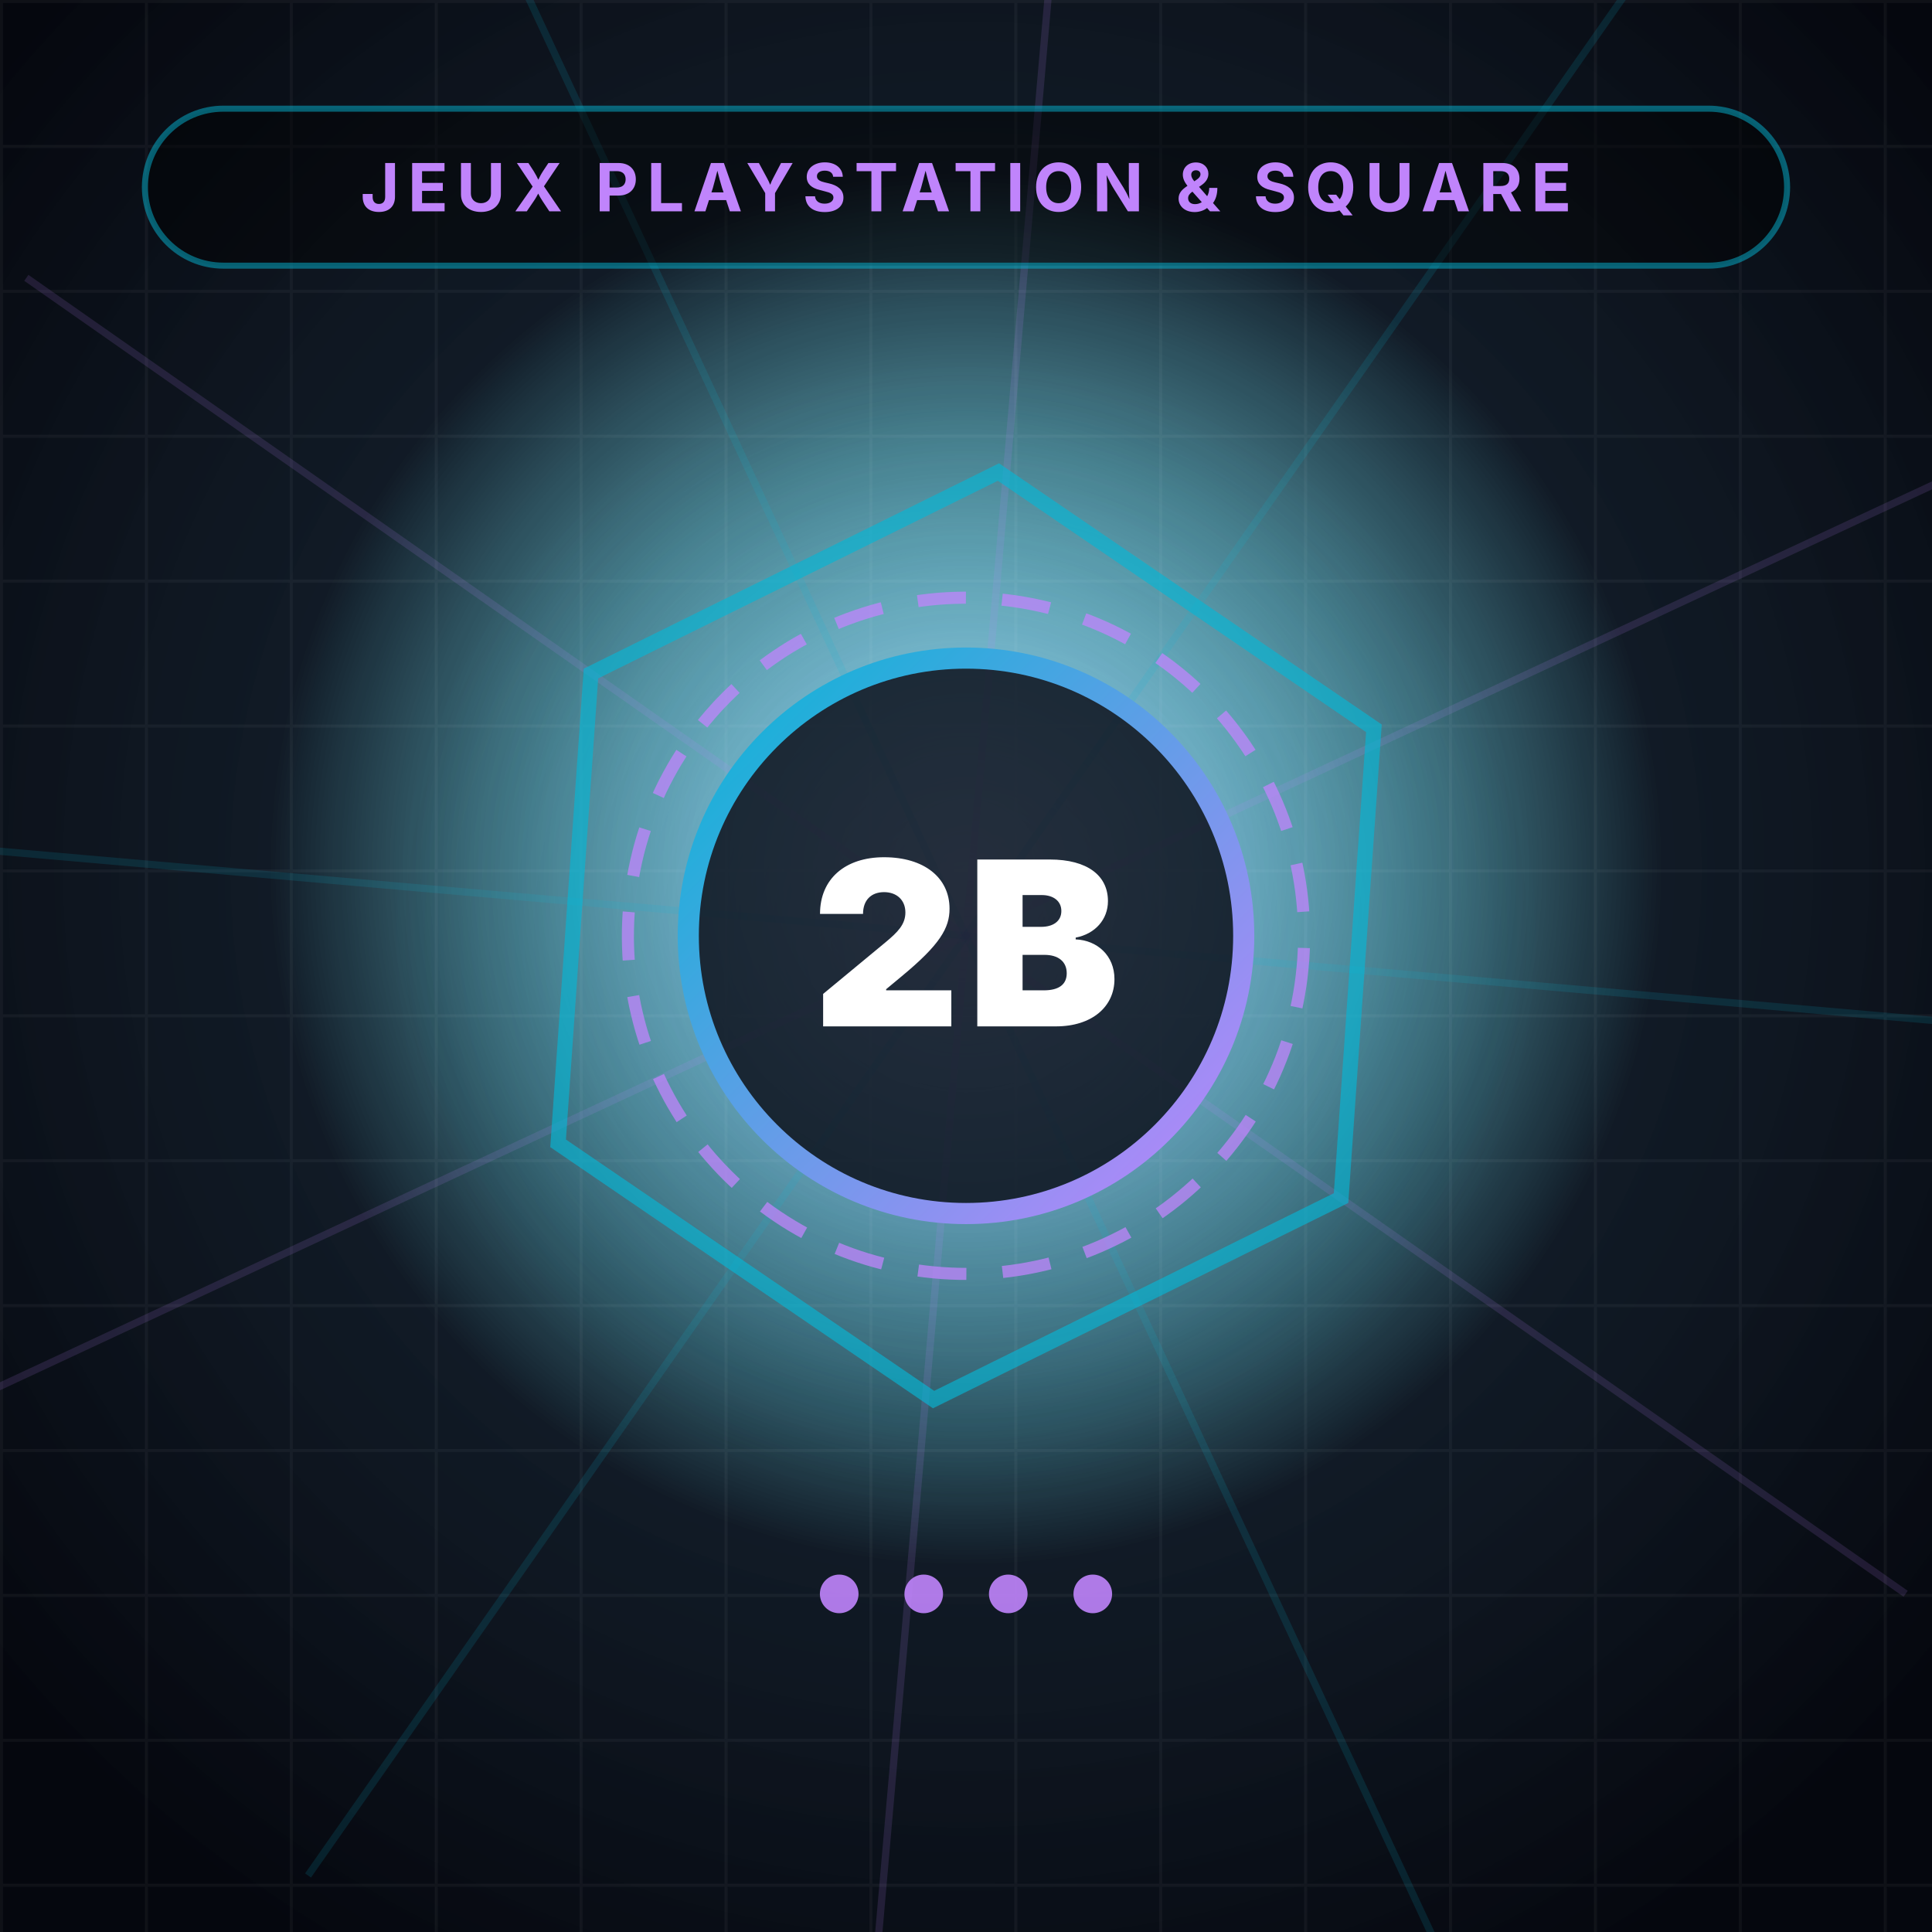
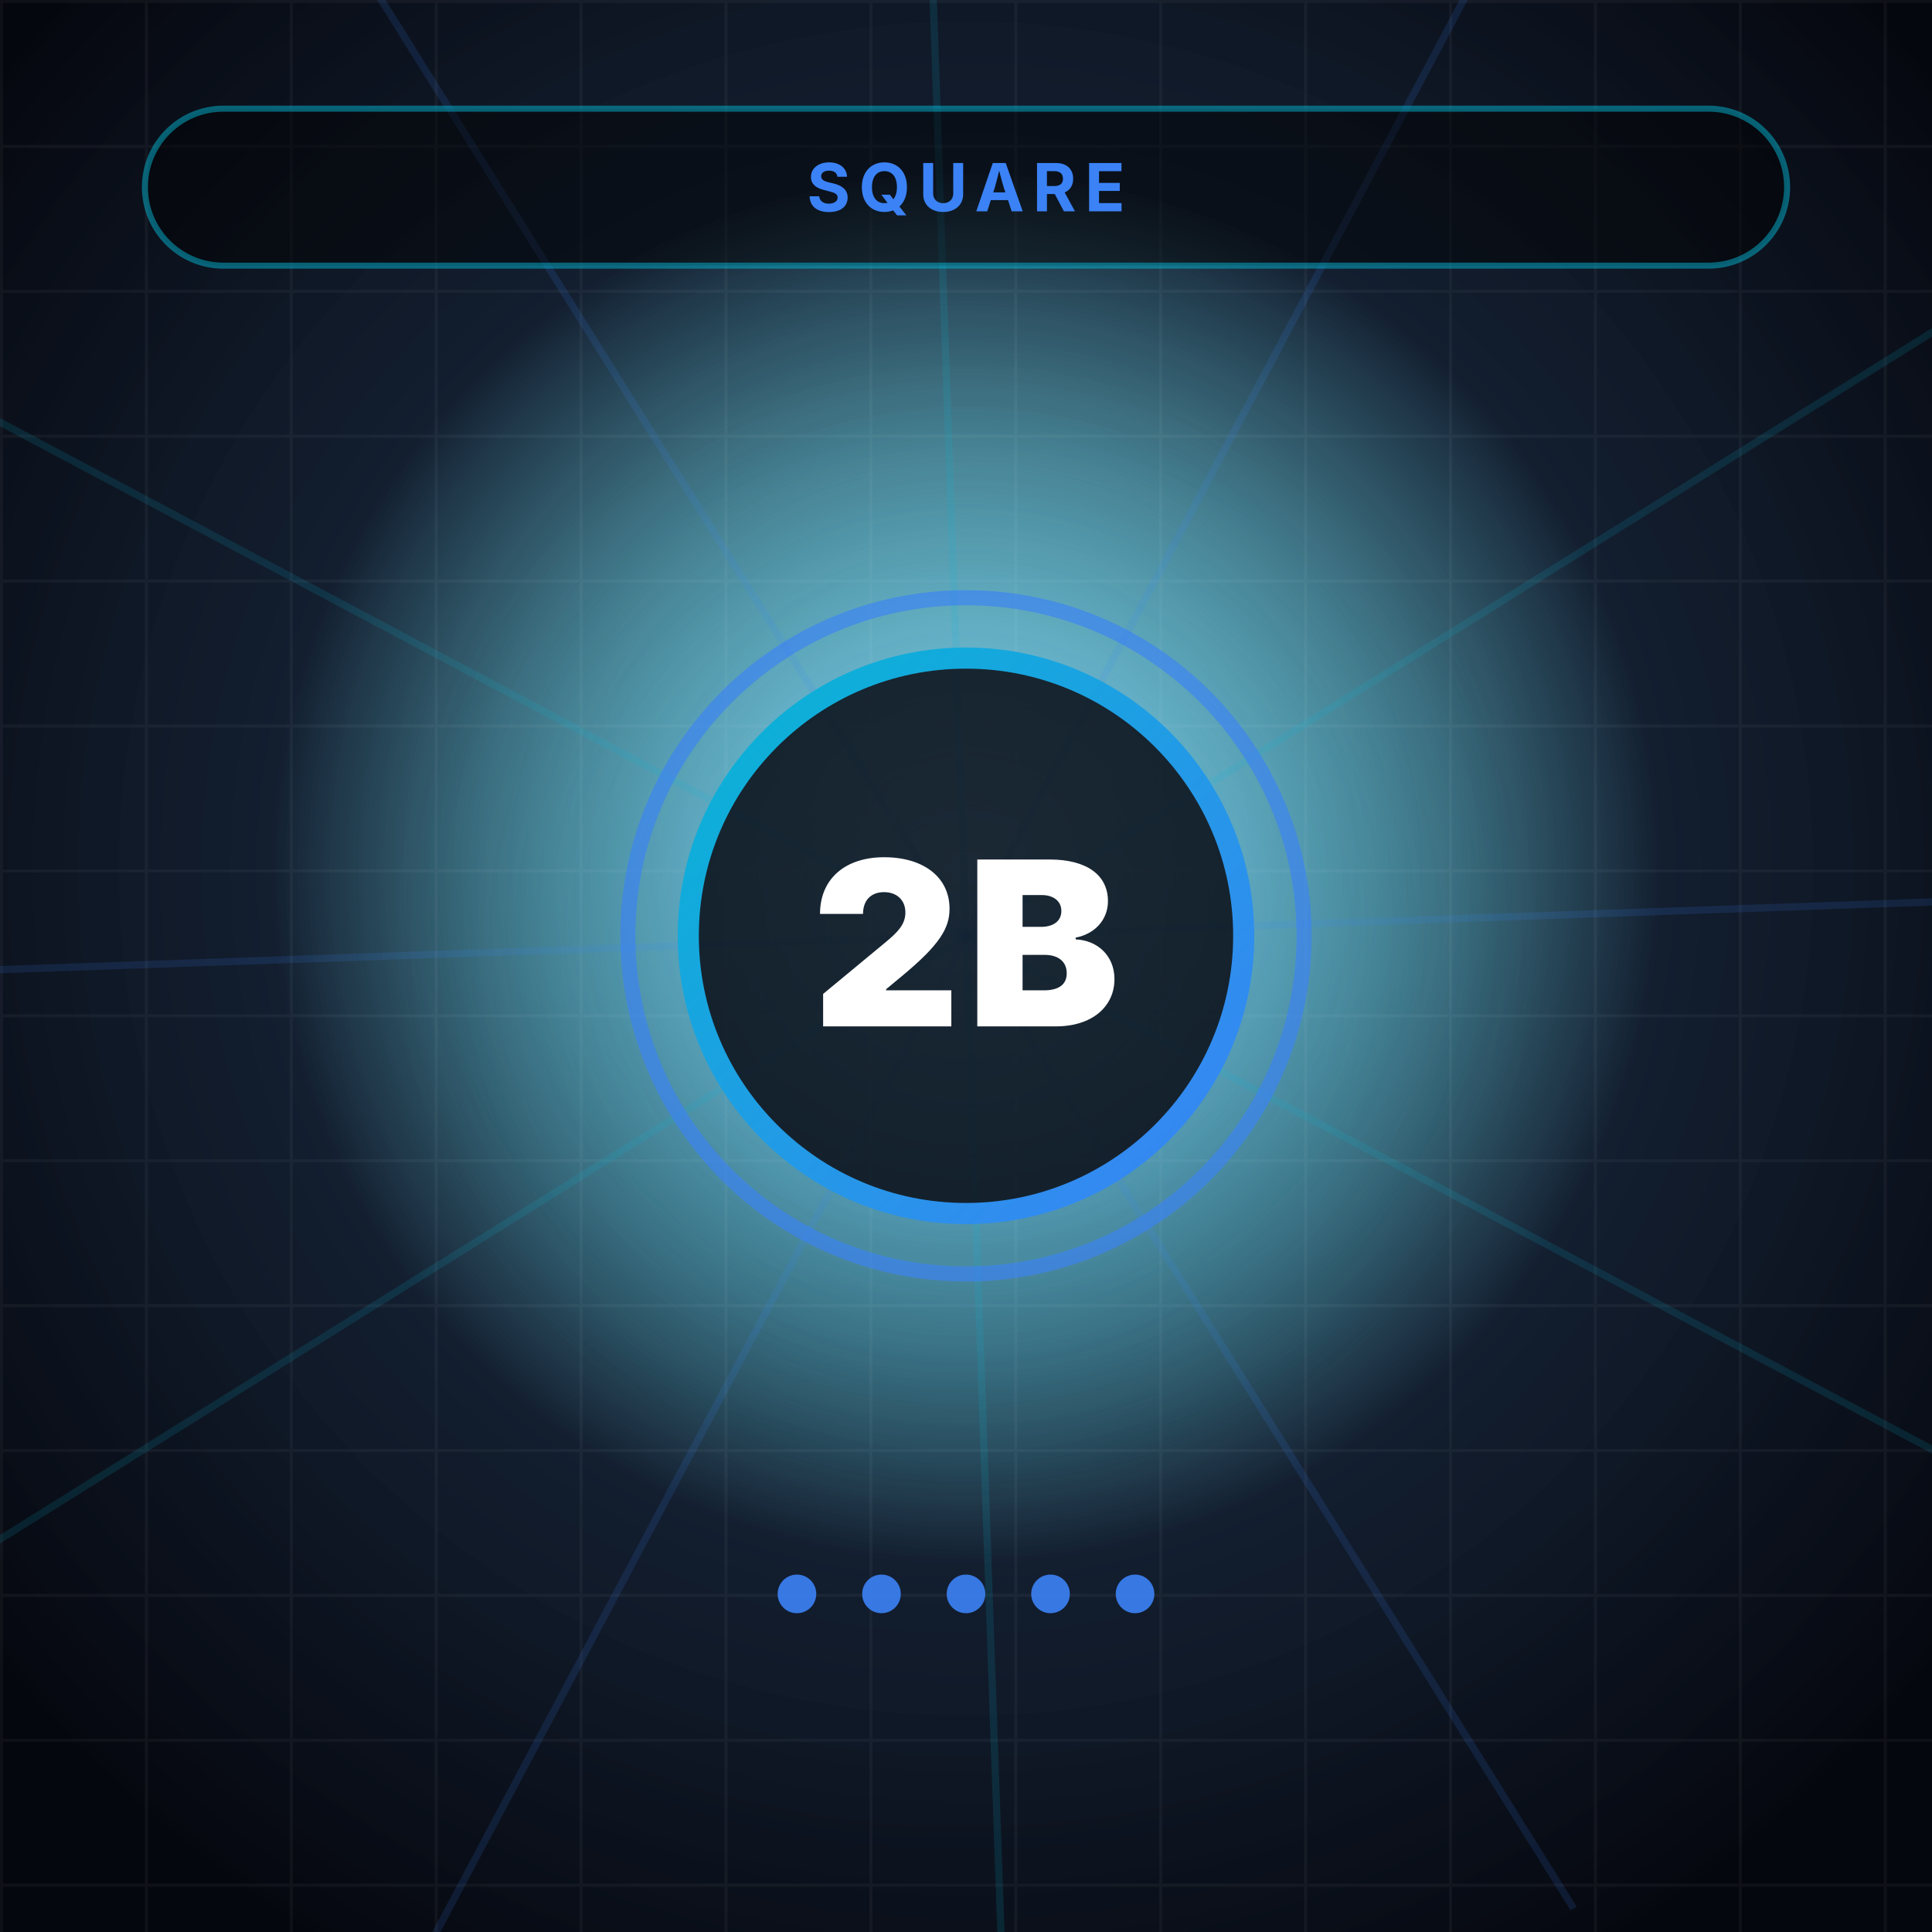
<svg xmlns="http://www.w3.org/2000/svg" viewBox="0 0 320 320" width="320" height="320">
  <defs>
    <radialGradient id="bgGrad" cx="50%" cy="45%" r="65%">
-       <stop offset="0%" stop-color="#06b6d4" stop-opacity="0.34" />
-       <stop offset="55%" stop-color="#08121e" stop-opacity="0.96" />
+       <stop offset="0%" stop-color="#06b6d4" stop-opacity="0.36" />
+       <stop offset="55%" stop-color="#0a1628" stop-opacity="0.96" />
      <stop offset="100%" stop-color="#05070e" stop-opacity="1" />
    </radialGradient>
    <radialGradient id="glow" cx="50%" cy="50%" r="50%">
-       <stop offset="0%" stop-color="#c084fc" stop-opacity="0.7" />
+       <stop offset="0%" stop-color="#3b82f6" stop-opacity="0.7" />
      <stop offset="100%" stop-color="#06b6d4" stop-opacity="0" />
    </radialGradient>
    <linearGradient id="badgeGrad" x1="0%" y1="0%" x2="100%" y2="100%">
      <stop offset="0%" stop-color="#06b6d4" />
-       <stop offset="100%" stop-color="#c084fc" />
+       <stop offset="100%" stop-color="#3b82f6" />
    </linearGradient>
    <pattern id="grid" width="24" height="24" patternUnits="userSpaceOnUse">
      <path d="M 24 0 L 0 0 0 24" fill="none" stroke="#ffffff" stroke-opacity="0.04" stroke-width="1" />
    </pattern>
  </defs>
  <rect width="320" height="320" fill="url(#bgGrad)" />
  <rect width="320" height="320" fill="url(#grid)" />
-   <g transform="rotate(1 160 155)">
-     <line x1="160" y1="155" x2="349.537" y2="168.254" stroke="#06b6d4" stroke-width="1.2" opacity="0.14" />
-     <line x1="160" y1="155" x2="317.517" y2="261.247" stroke="#c084fc" stroke-width="1.2" opacity="0.14" />
-     <line x1="160" y1="155" x2="243.291" y2="325.771" stroke="#06b6d4" stroke-width="1.2" opacity="0.14" />
-     <line x1="160" y1="155" x2="146.746" y2="344.537" stroke="#c084fc" stroke-width="1.2" opacity="0.14" />
-     <line x1="160" y1="155" x2="53.753" y2="312.517" stroke="#06b6d4" stroke-width="1.2" opacity="0.14" />
-     <line x1="160" y1="155" x2="-10.771" y2="238.291" stroke="#c084fc" stroke-width="1.2" opacity="0.14" />
-     <line x1="160" y1="155" x2="-29.537" y2="141.746" stroke="#06b6d4" stroke-width="1.2" opacity="0.14" />
-     <line x1="160" y1="155" x2="2.483" y2="48.753" stroke="#c084fc" stroke-width="1.2" opacity="0.14" />
-     <line x1="160" y1="155" x2="76.709" y2="-15.771" stroke="#06b6d4" stroke-width="1.2" opacity="0.14" />
-     <line x1="160" y1="155" x2="173.254" y2="-34.537" stroke="#c084fc" stroke-width="1.2" opacity="0.14" />
-     <line x1="160" y1="155" x2="266.247" y2="-2.517" stroke="#06b6d4" stroke-width="1.2" opacity="0.14" />
-     <line x1="160" y1="155" x2="330.771" y2="71.709" stroke="#c084fc" stroke-width="1.2" opacity="0.14" />
+   <g transform="rotate(28 160 155)">
+     <line x1="160" y1="155" x2="350.0" y2="155.0" stroke="#06b6d4" stroke-width="1.2" opacity="0.14" />
+     <line x1="160" y1="155" x2="324.5" y2="250.0" stroke="#3b82f6" stroke-width="1.2" opacity="0.14" />
+     <line x1="160" y1="155" x2="255.0" y2="319.5" stroke="#06b6d4" stroke-width="1.2" opacity="0.14" />
+     <line x1="160" y1="155" x2="160.0" y2="345.0" stroke="#3b82f6" stroke-width="1.2" opacity="0.14" />
+     <line x1="160" y1="155" x2="65.0" y2="319.5" stroke="#06b6d4" stroke-width="1.2" opacity="0.14" />
+     <line x1="160" y1="155" x2="-4.5" y2="250.0" stroke="#3b82f6" stroke-width="1.2" opacity="0.14" />
+     <line x1="160" y1="155" x2="-30.0" y2="155.0" stroke="#06b6d4" stroke-width="1.2" opacity="0.14" />
+     <line x1="160" y1="155" x2="-4.5" y2="60.0" stroke="#3b82f6" stroke-width="1.2" opacity="0.14" />
+     <line x1="160" y1="155" x2="65.0" y2="-9.5" stroke="#06b6d4" stroke-width="1.2" opacity="0.14" />
+     <line x1="160" y1="155" x2="160.0" y2="-35.0" stroke="#3b82f6" stroke-width="1.2" opacity="0.14" />
+     <line x1="160" y1="155" x2="255.0" y2="-9.5" stroke="#06b6d4" stroke-width="1.2" opacity="0.14" />
+     <line x1="160" y1="155" x2="324.5" y2="60.0" stroke="#3b82f6" stroke-width="1.2" opacity="0.14" />
  </g>
  <circle cx="160" cy="155" r="95" fill="url(#glow)" opacity="0.35" />
-   <g transform="rotate(4 160 155)">
-     <polygon points="160,78 225,116 225,194 160,232 95,194 95,116" fill="none" stroke="#06b6d4" stroke-width="2.5" opacity="0.65" />
-     <circle cx="160" cy="155" r="56" fill="none" stroke="#c084fc" stroke-width="2" stroke-dasharray="8 6" opacity="0.75" />
-   </g>
-   <circle cx="160" cy="155" r="46" fill="#090c16" fill-opacity="0.82" stroke="url(#badgeGrad)" stroke-width="3.5" />
+   <circle cx="160" cy="155" r="56" fill="none" stroke="#3b82f6" stroke-width="2.5" opacity="0.65" />
+   <circle cx="160" cy="155" r="46" fill="#090c16" fill-opacity="0.85" stroke="url(#badgeGrad)" stroke-width="3.5" />
  <text x="160" y="170" text-anchor="middle" font-family="system-ui, -apple-system, 'Segoe UI', sans-serif" font-weight="900" font-size="38" letter-spacing="1" fill="#ffffff">2B</text>
  <rect x="24" y="18" width="272" height="26" rx="13" fill="#000000" fill-opacity="0.45" stroke="#06b6d4" stroke-opacity="0.5" />
-   <text x="160" y="35" text-anchor="middle" font-family="system-ui, -apple-system, 'Segoe UI', sans-serif" font-weight="700" font-size="11" letter-spacing="1.4" fill="#c084fc">JEUX PLAYSTATION &amp; SQUARE</text>
-   <circle cx="139" cy="264" r="3.2" fill="#c084fc" opacity="0.9" />
-   <circle cx="153" cy="264" r="3.2" fill="#c084fc" opacity="0.9" />
-   <circle cx="167" cy="264" r="3.2" fill="#c084fc" opacity="0.9" />
-   <circle cx="181" cy="264" r="3.2" fill="#c084fc" opacity="0.9" />
+   <text x="160" y="35" text-anchor="middle" font-family="system-ui, -apple-system, 'Segoe UI', sans-serif" font-weight="700" font-size="11" letter-spacing="1.4" fill="#3b82f6">SQUARE</text>
+   <circle cx="132.0" cy="264" r="3.2" fill="#3b82f6" opacity="0.9" />
+   <circle cx="146.0" cy="264" r="3.2" fill="#3b82f6" opacity="0.9" />
+   <circle cx="160.0" cy="264" r="3.2" fill="#3b82f6" opacity="0.9" />
+   <circle cx="174.0" cy="264" r="3.2" fill="#3b82f6" opacity="0.9" />
+   <circle cx="188.0" cy="264" r="3.2" fill="#3b82f6" opacity="0.9" />
</svg>
